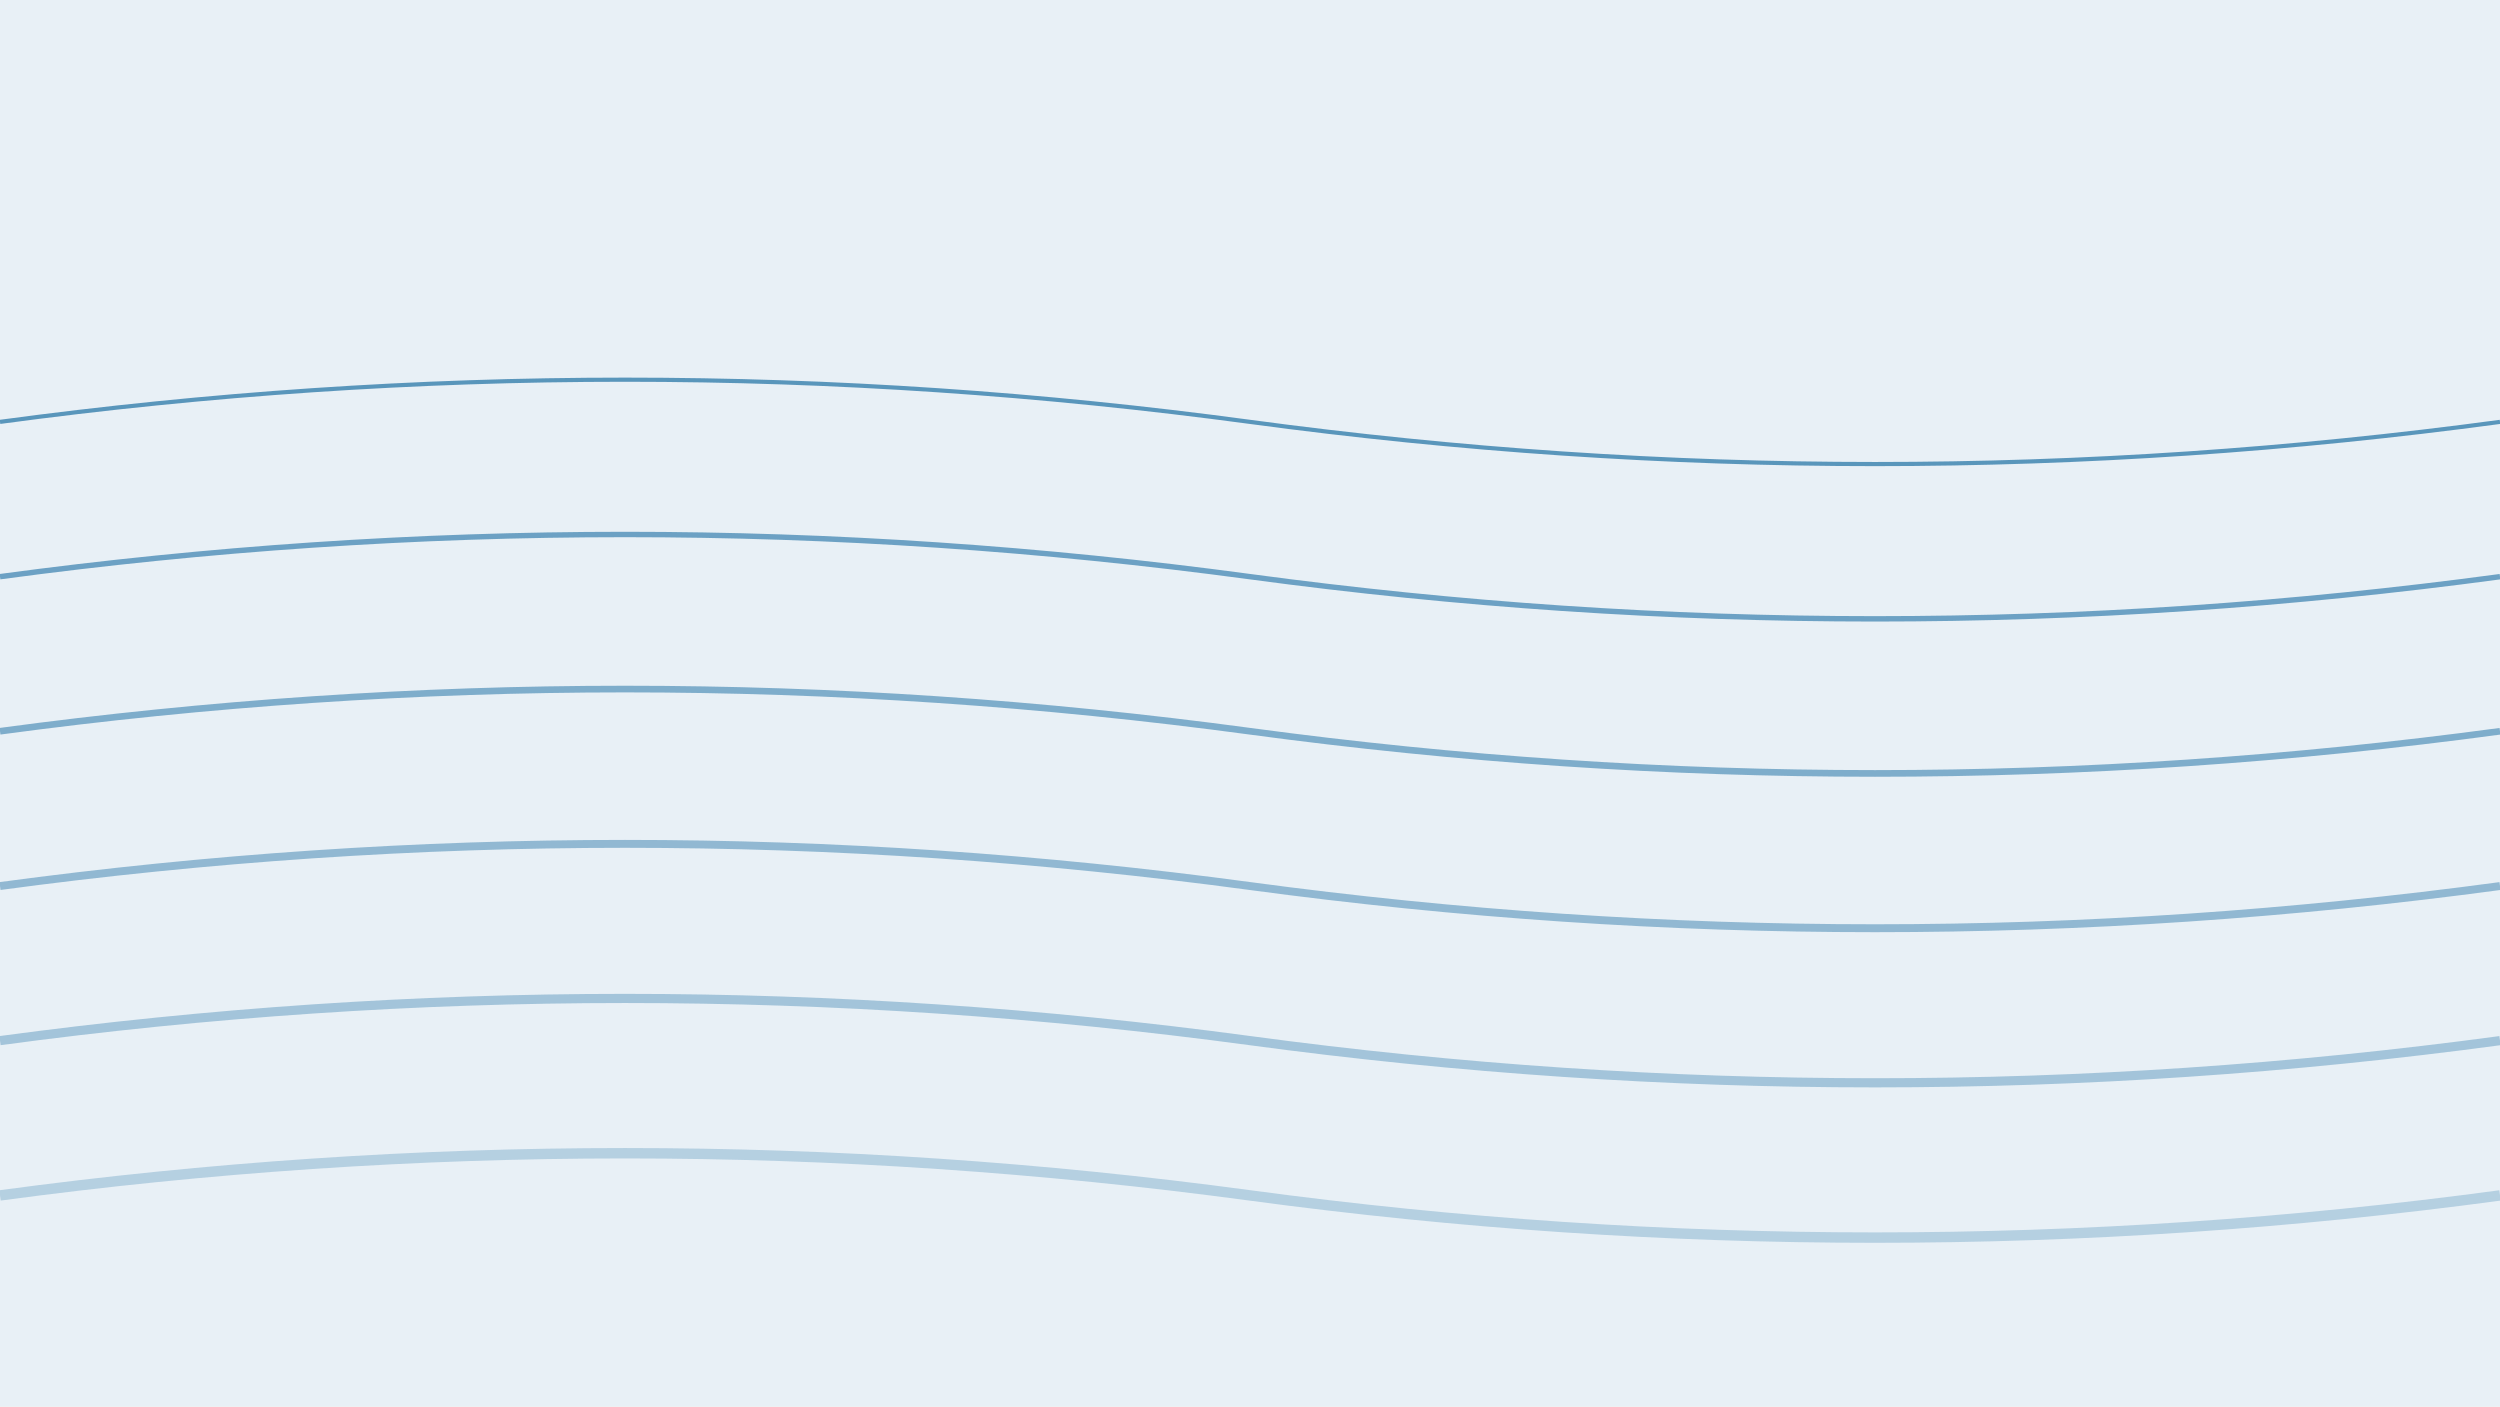
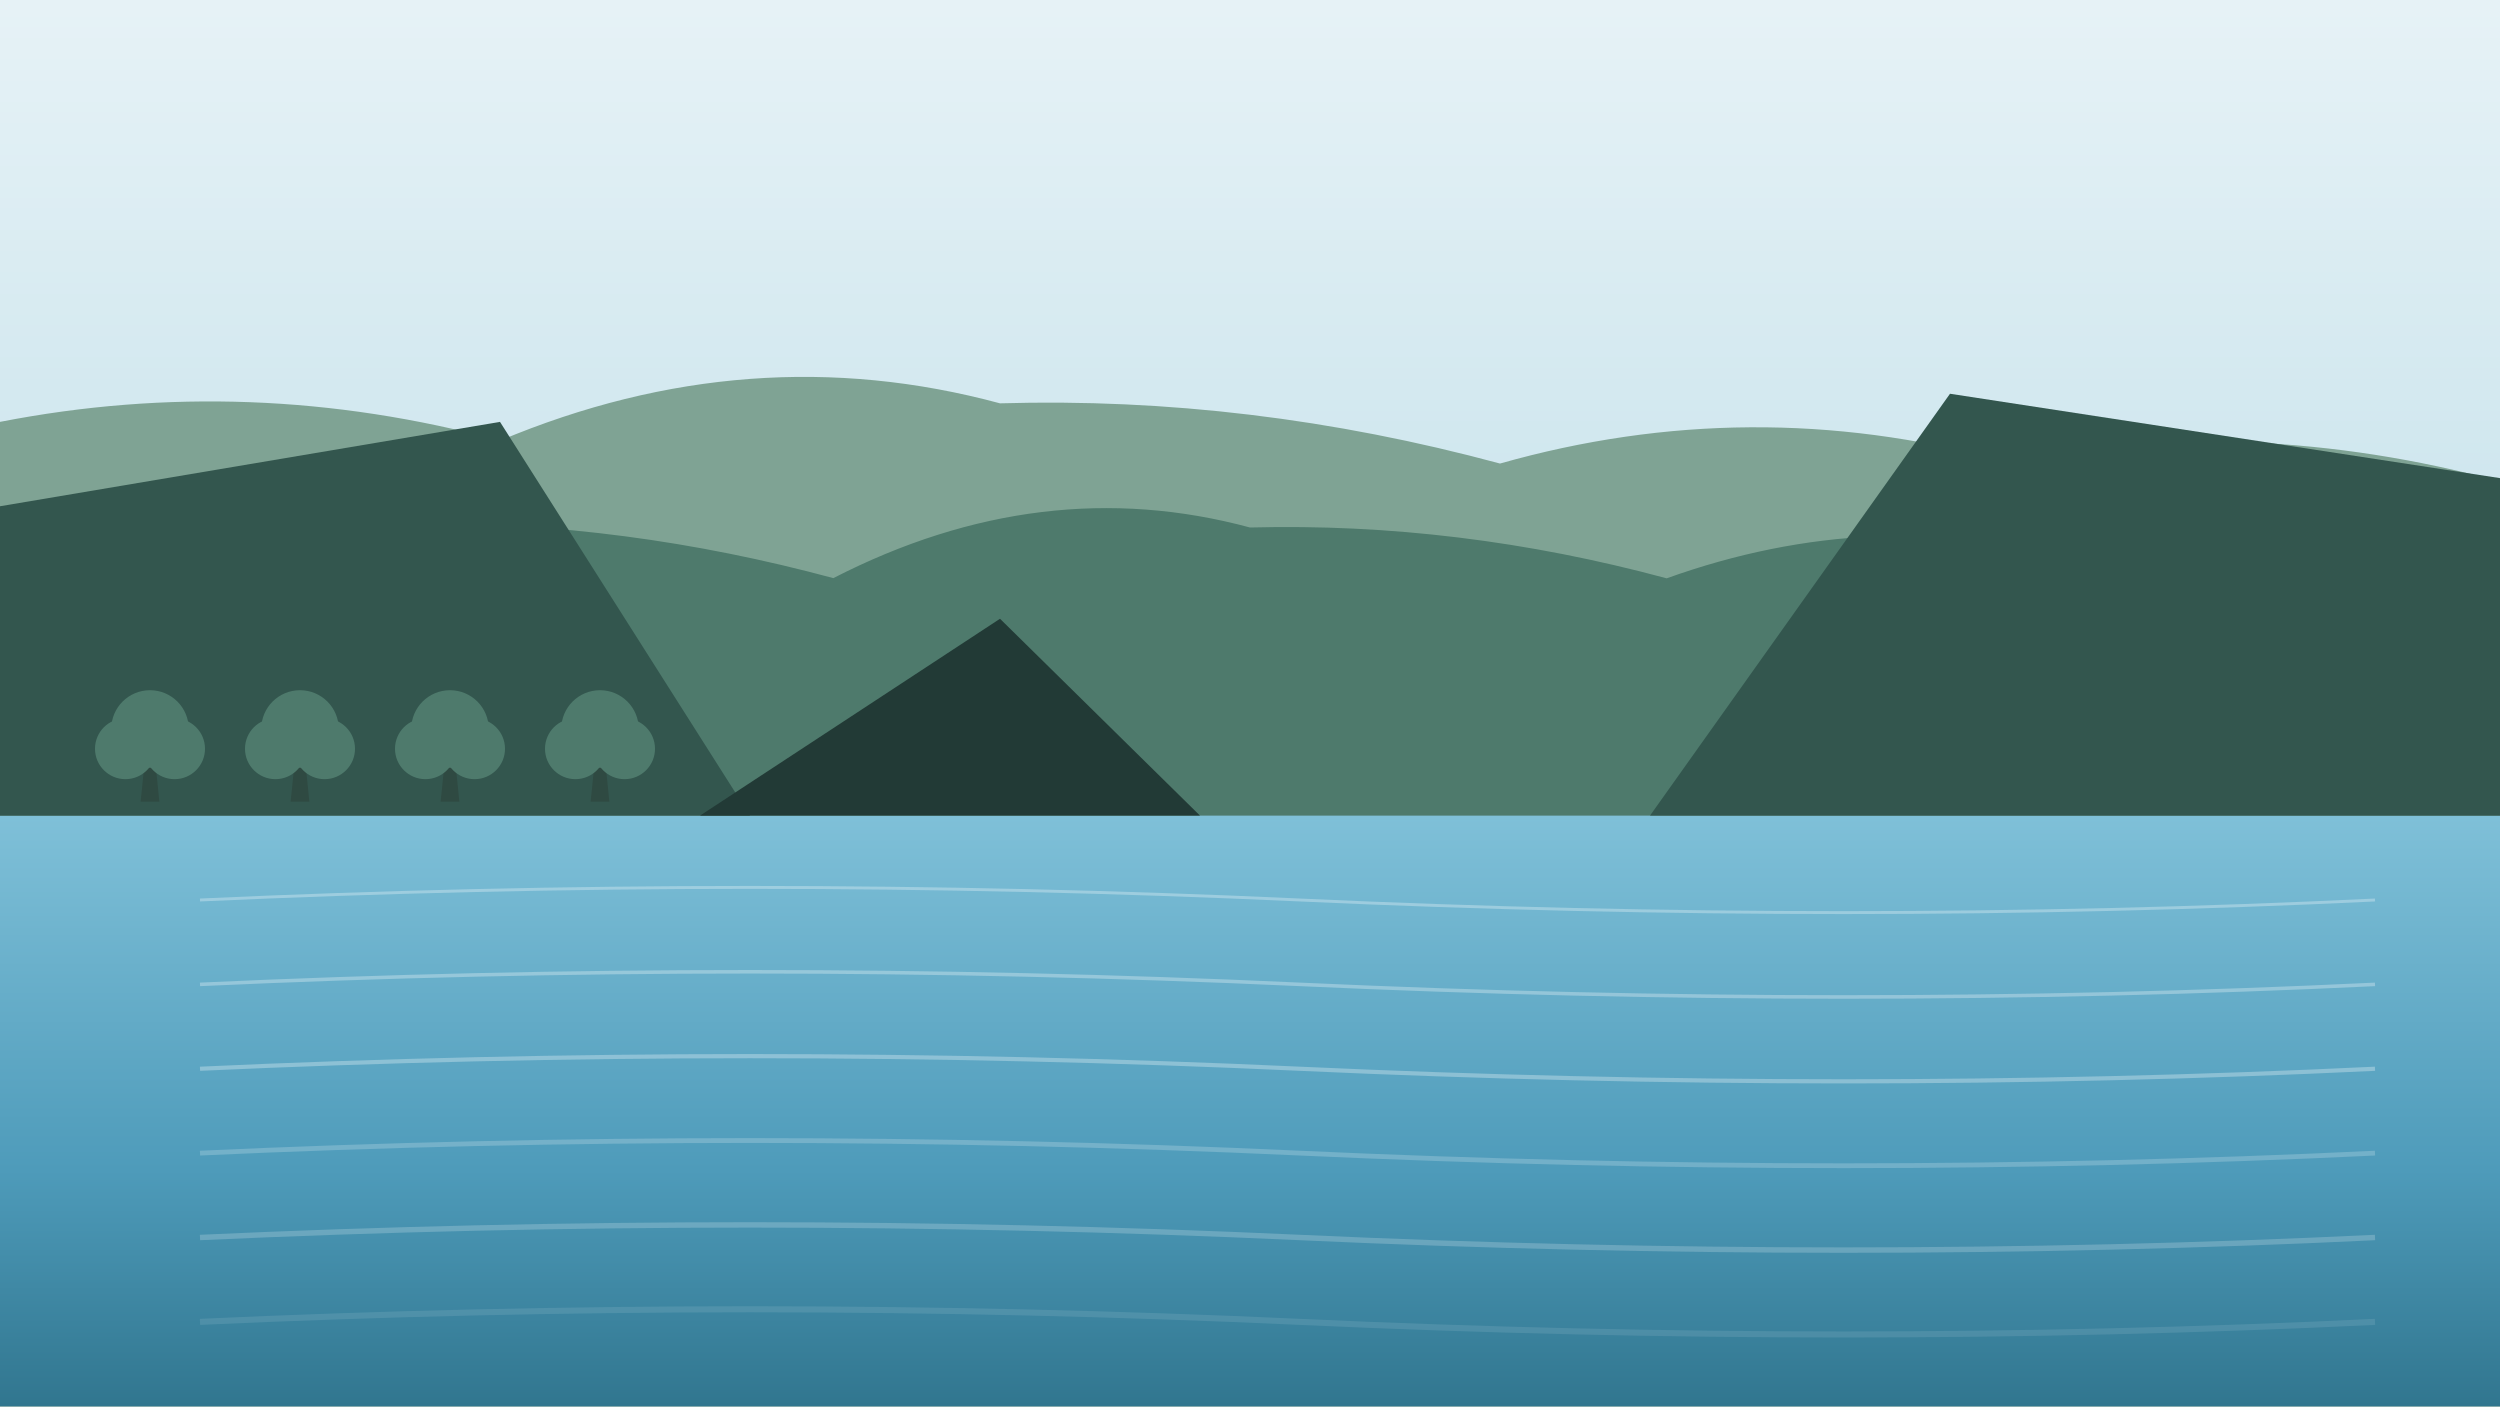
<svg xmlns="http://www.w3.org/2000/svg" viewBox="0 0 1200 675" width="1200" height="675" role="img">
-   <rect width="1200" height="675" fill="#E8F0F6" />
-   <path d="M0 202.5 Q300.0 162.0 600.0 202.5 T1200 202.5" stroke="#1D6FA3" stroke-width="2.0" fill="none" opacity="0.70" />
-   <path d="M0 276.8 Q300.0 236.3 600.0 276.8 T1200 276.8" stroke="#1D6FA3" stroke-width="2.6" fill="none" opacity="0.61" />
-   <path d="M0 351.0 Q300.0 310.5 600.0 351.0 T1200 351.0" stroke="#1D6FA3" stroke-width="3.2" fill="none" opacity="0.52" />
-   <path d="M0 425.3 Q300.0 384.8 600.0 425.3 T1200 425.3" stroke="#1D6FA3" stroke-width="3.8" fill="none" opacity="0.43" />
-   <path d="M0 499.5 Q300.0 459.0 600.0 499.5 T1200 499.5" stroke="#1D6FA3" stroke-width="4.4" fill="none" opacity="0.34" />
-   <path d="M0 573.8 Q300.0 533.3 600.0 573.8 T1200 573.8" stroke="#1D6FA3" stroke-width="5.0" fill="none" opacity="0.25" />
+   <defs>
+     <linearGradient id="ceu" x1="0" y1="0" x2="0" y2="1">
+       <stop offset="0%" stop-color="#E6F2F6" />
+       <stop offset="55%" stop-color="#C2E0EA" />
+       <stop offset="100%" stop-color="#96C8DA" />
+     </linearGradient>
+     <linearGradient id="agua" x1="0" y1="0" x2="0" y2="1">
+       <stop offset="0%" stop-color="#7FC0D8" />
+       <stop offset="60%" stop-color="#4E9BBA" />
+       <stop offset="100%" stop-color="#31768F" />
+     </linearGradient>
+   </defs>
+   <rect width="1200" height="675" fill="url(#ceu)" />
+   <path d="M0 675 L0 202.5 Q120 179.1 240 211.5 Q360 161.2 480 193.6 Q600 190.1 720 222.5 Q840 188.5 960 220.9 Q1080 198.7 1200 231.1 L1200 675 Z" fill="#7FA394" />
+   <path d="M0 675 L0 283.5 Q100 224.2 200 251.2 Q300 250.5 400 277.5 Q500 226.2 600 253.2 Q700 250.6 800 277.6 Q900 241.7 1000 268.7 Q1100 277.4 1200 304.4 L1200 675 Z" fill="#4E7A6C" />
+   <rect x="0" y="391.5" width="1200" height="283.5" fill="url(#agua)" />
+   <path d="M0 391.5 L360 391.5 L240 202.5 L0 243 Z" fill="#33564E" />
+   <path d="M1200 391.5 L792 391.5 L936 189 L1200 229.5 Z" fill="#33564E" />
+   <path d="M336 391.5 L576 391.5 L480 297 Z" fill="#223A36" />
+   <path d="M96 432 Q360 419.9 624 432 T1140 432" stroke="#FFFFFF" stroke-width="1.4" fill="none" opacity="0.3" />
+   <path d="M96 472.5 Q360 460.4 624 472.5 T1140 472.5" stroke="#FFFFFF" stroke-width="1.7" fill="none" opacity="0.3" />
+   <path d="M96 513 Q360 500.9 624 513 T1140 513" stroke="#FFFFFF" stroke-width="2" fill="none" opacity="0.3" />
+   <path d="M96 553.5 Q360 541.4 624 553.5 T1140 553.5" stroke="#FFFFFF" stroke-width="2.3" fill="none" opacity="0.2" />
+   <path d="M96 594 Q360 581.9 624 594 T1140 594" stroke="#FFFFFF" stroke-width="2.6" fill="none" opacity="0.2" />
+   <path d="M96 634.5 Q360 622.4 624 634.5 T1140 634.5" stroke="#FFFFFF" stroke-width="2.9" fill="none" opacity="0.1" />
+   <g>
+     <path d="M67.5 384.8 L69.5 365.1 L74.5 365.1 L76.5 384.8 Z" fill="#2F4A42" />
+     <circle cx="60.2" cy="359.4" r="14.6" fill="#4E7A6C" />
+     <circle cx="72" cy="349.9" r="18.6" fill="#4E7A6C" />
+     <circle cx="83.8" cy="359.4" r="14.6" fill="#4E7A6C" />
+   </g>
+   <g>
+     <path d="M139.5 384.8 L141.5 365.1 L146.5 365.1 L148.5 384.8 Z" fill="#2F4A42" />
+     <circle cx="132.2" cy="359.4" r="14.6" fill="#4E7A6C" />
+     <circle cx="144" cy="349.9" r="18.6" fill="#4E7A6C" />
+     <circle cx="155.8" cy="359.4" r="14.6" fill="#4E7A6C" />
+   </g>
+   <g>
+     <path d="M211.5 384.8 L213.5 365.1 L218.5 365.1 L220.5 384.8 Z" fill="#2F4A42" />
+     <circle cx="204.2" cy="359.4" r="14.6" fill="#4E7A6C" />
+     <circle cx="216" cy="349.9" r="18.6" fill="#4E7A6C" />
+     <circle cx="227.8" cy="359.4" r="14.6" fill="#4E7A6C" />
+   </g>
+   <g>
+     <path d="M283.5 384.8 L285.5 365.1 L290.5 365.1 L292.5 384.8 Z" fill="#2F4A42" />
+     <circle cx="276.2" cy="359.4" r="14.6" fill="#4E7A6C" />
+     <circle cx="288" cy="349.9" r="18.6" fill="#4E7A6C" />
+     <circle cx="299.8" cy="359.4" r="14.6" fill="#4E7A6C" />
+   </g>
</svg>
